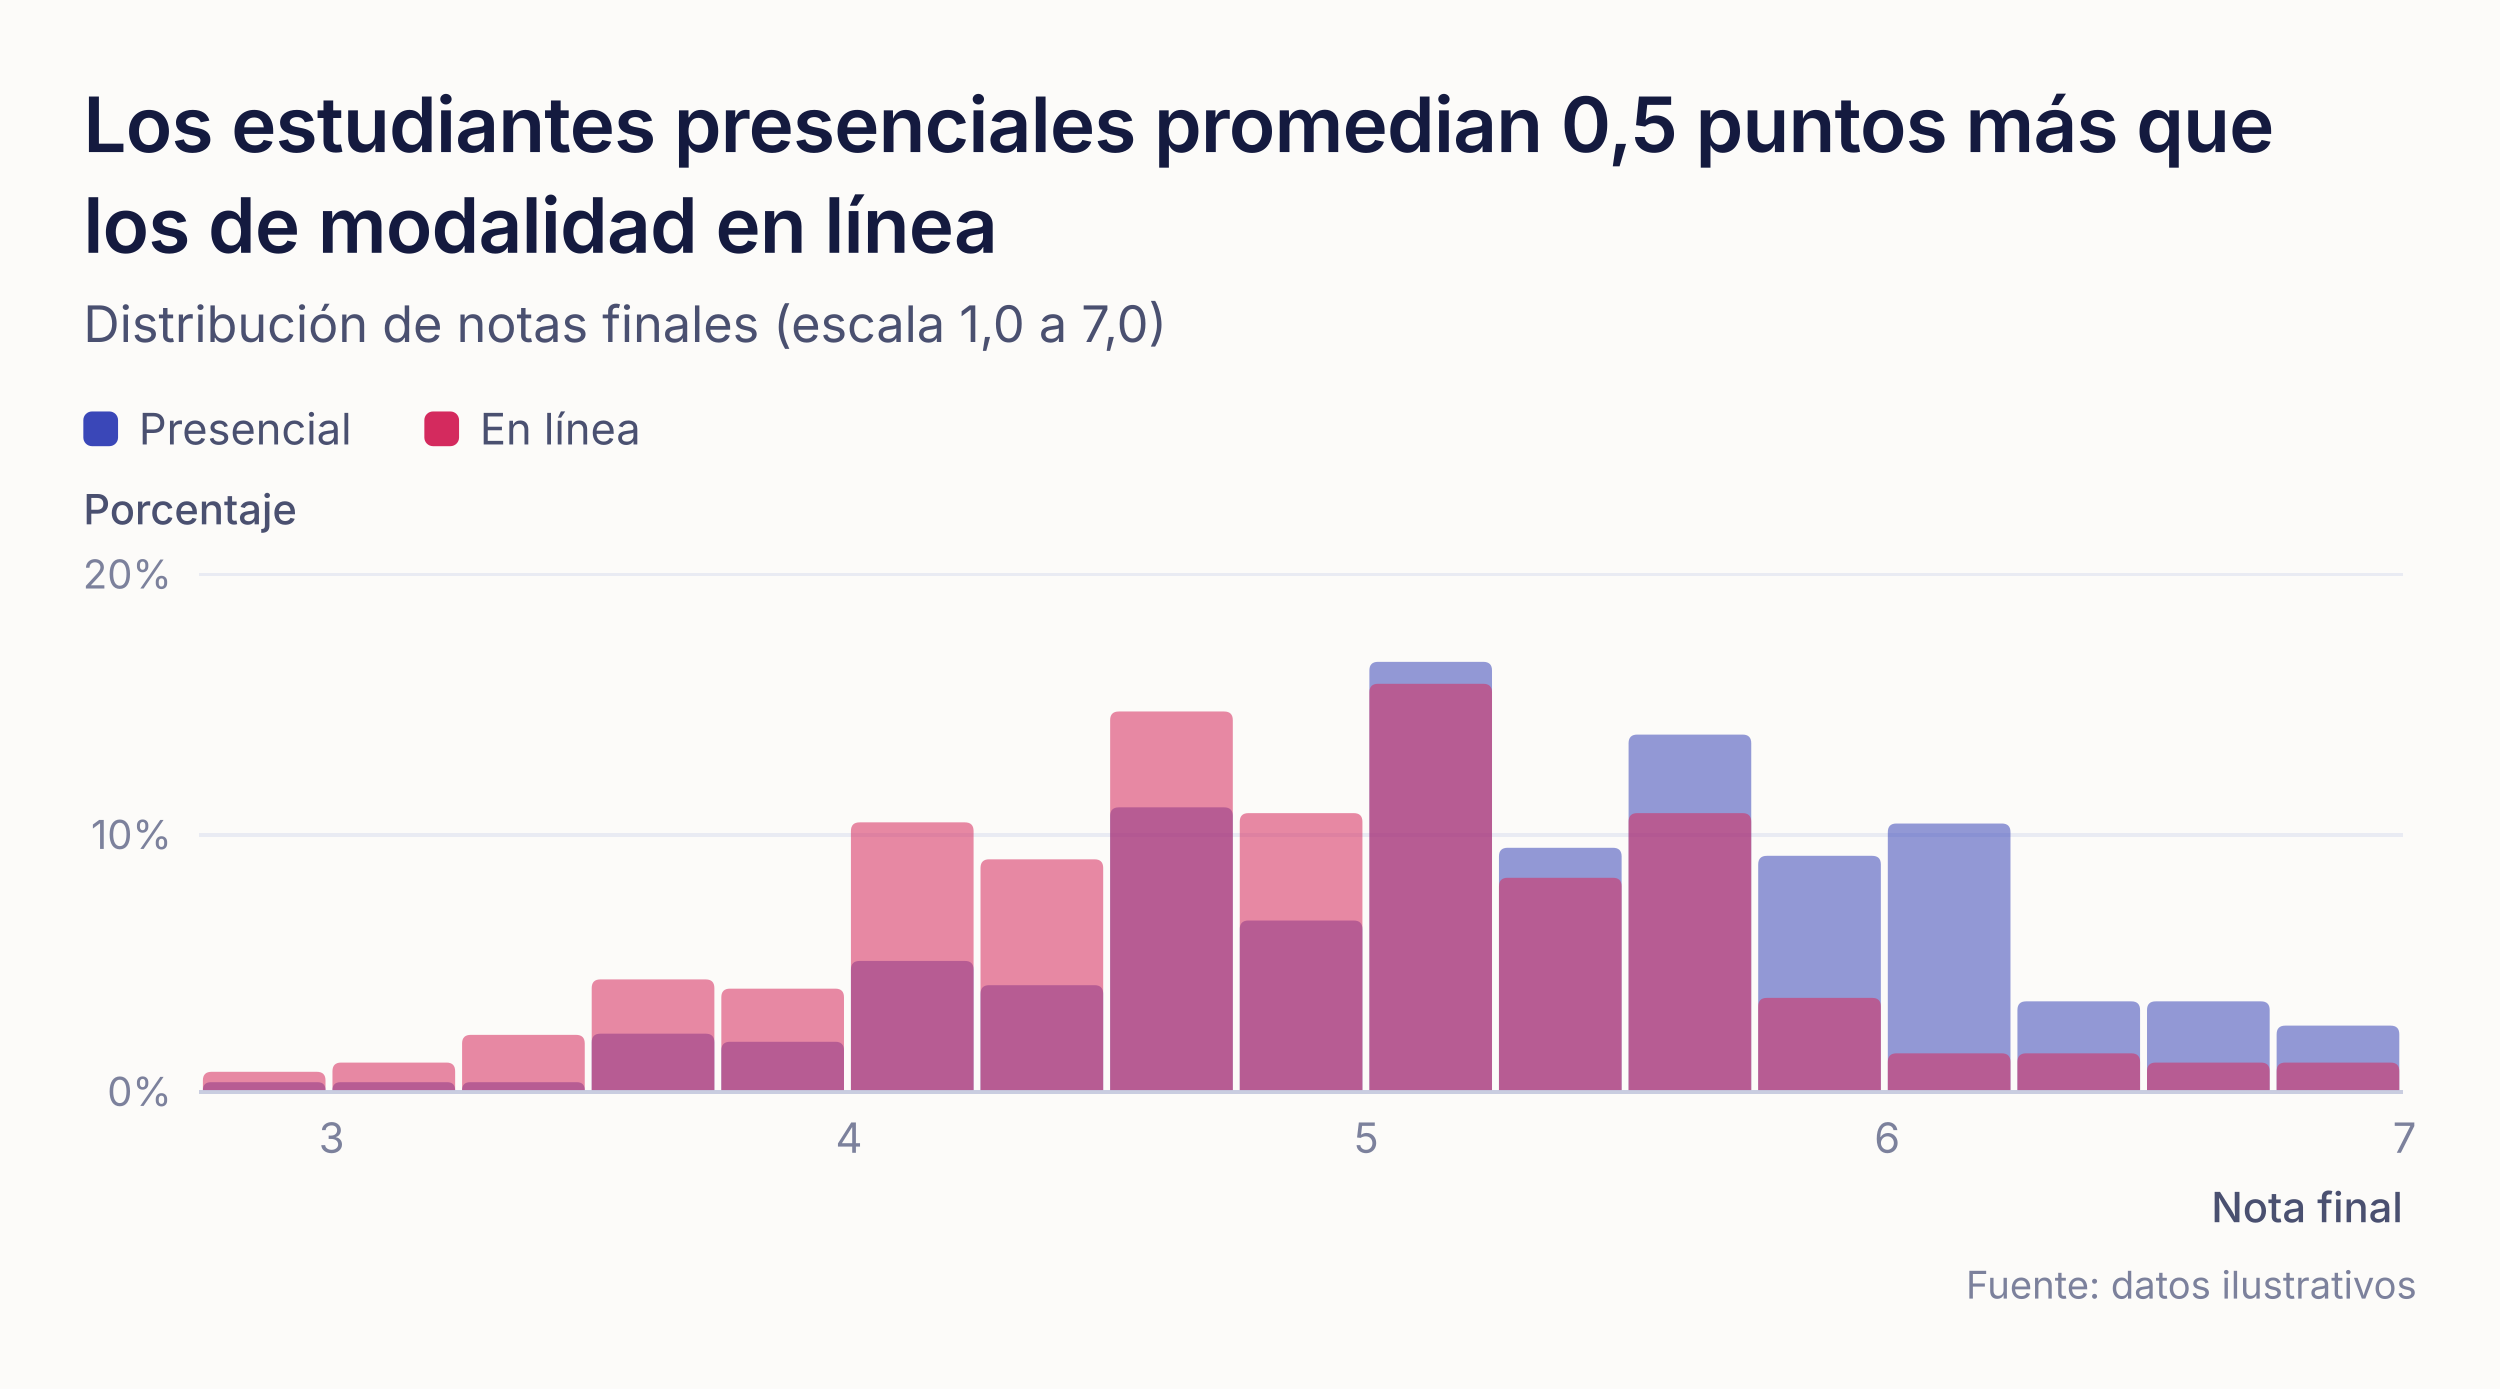
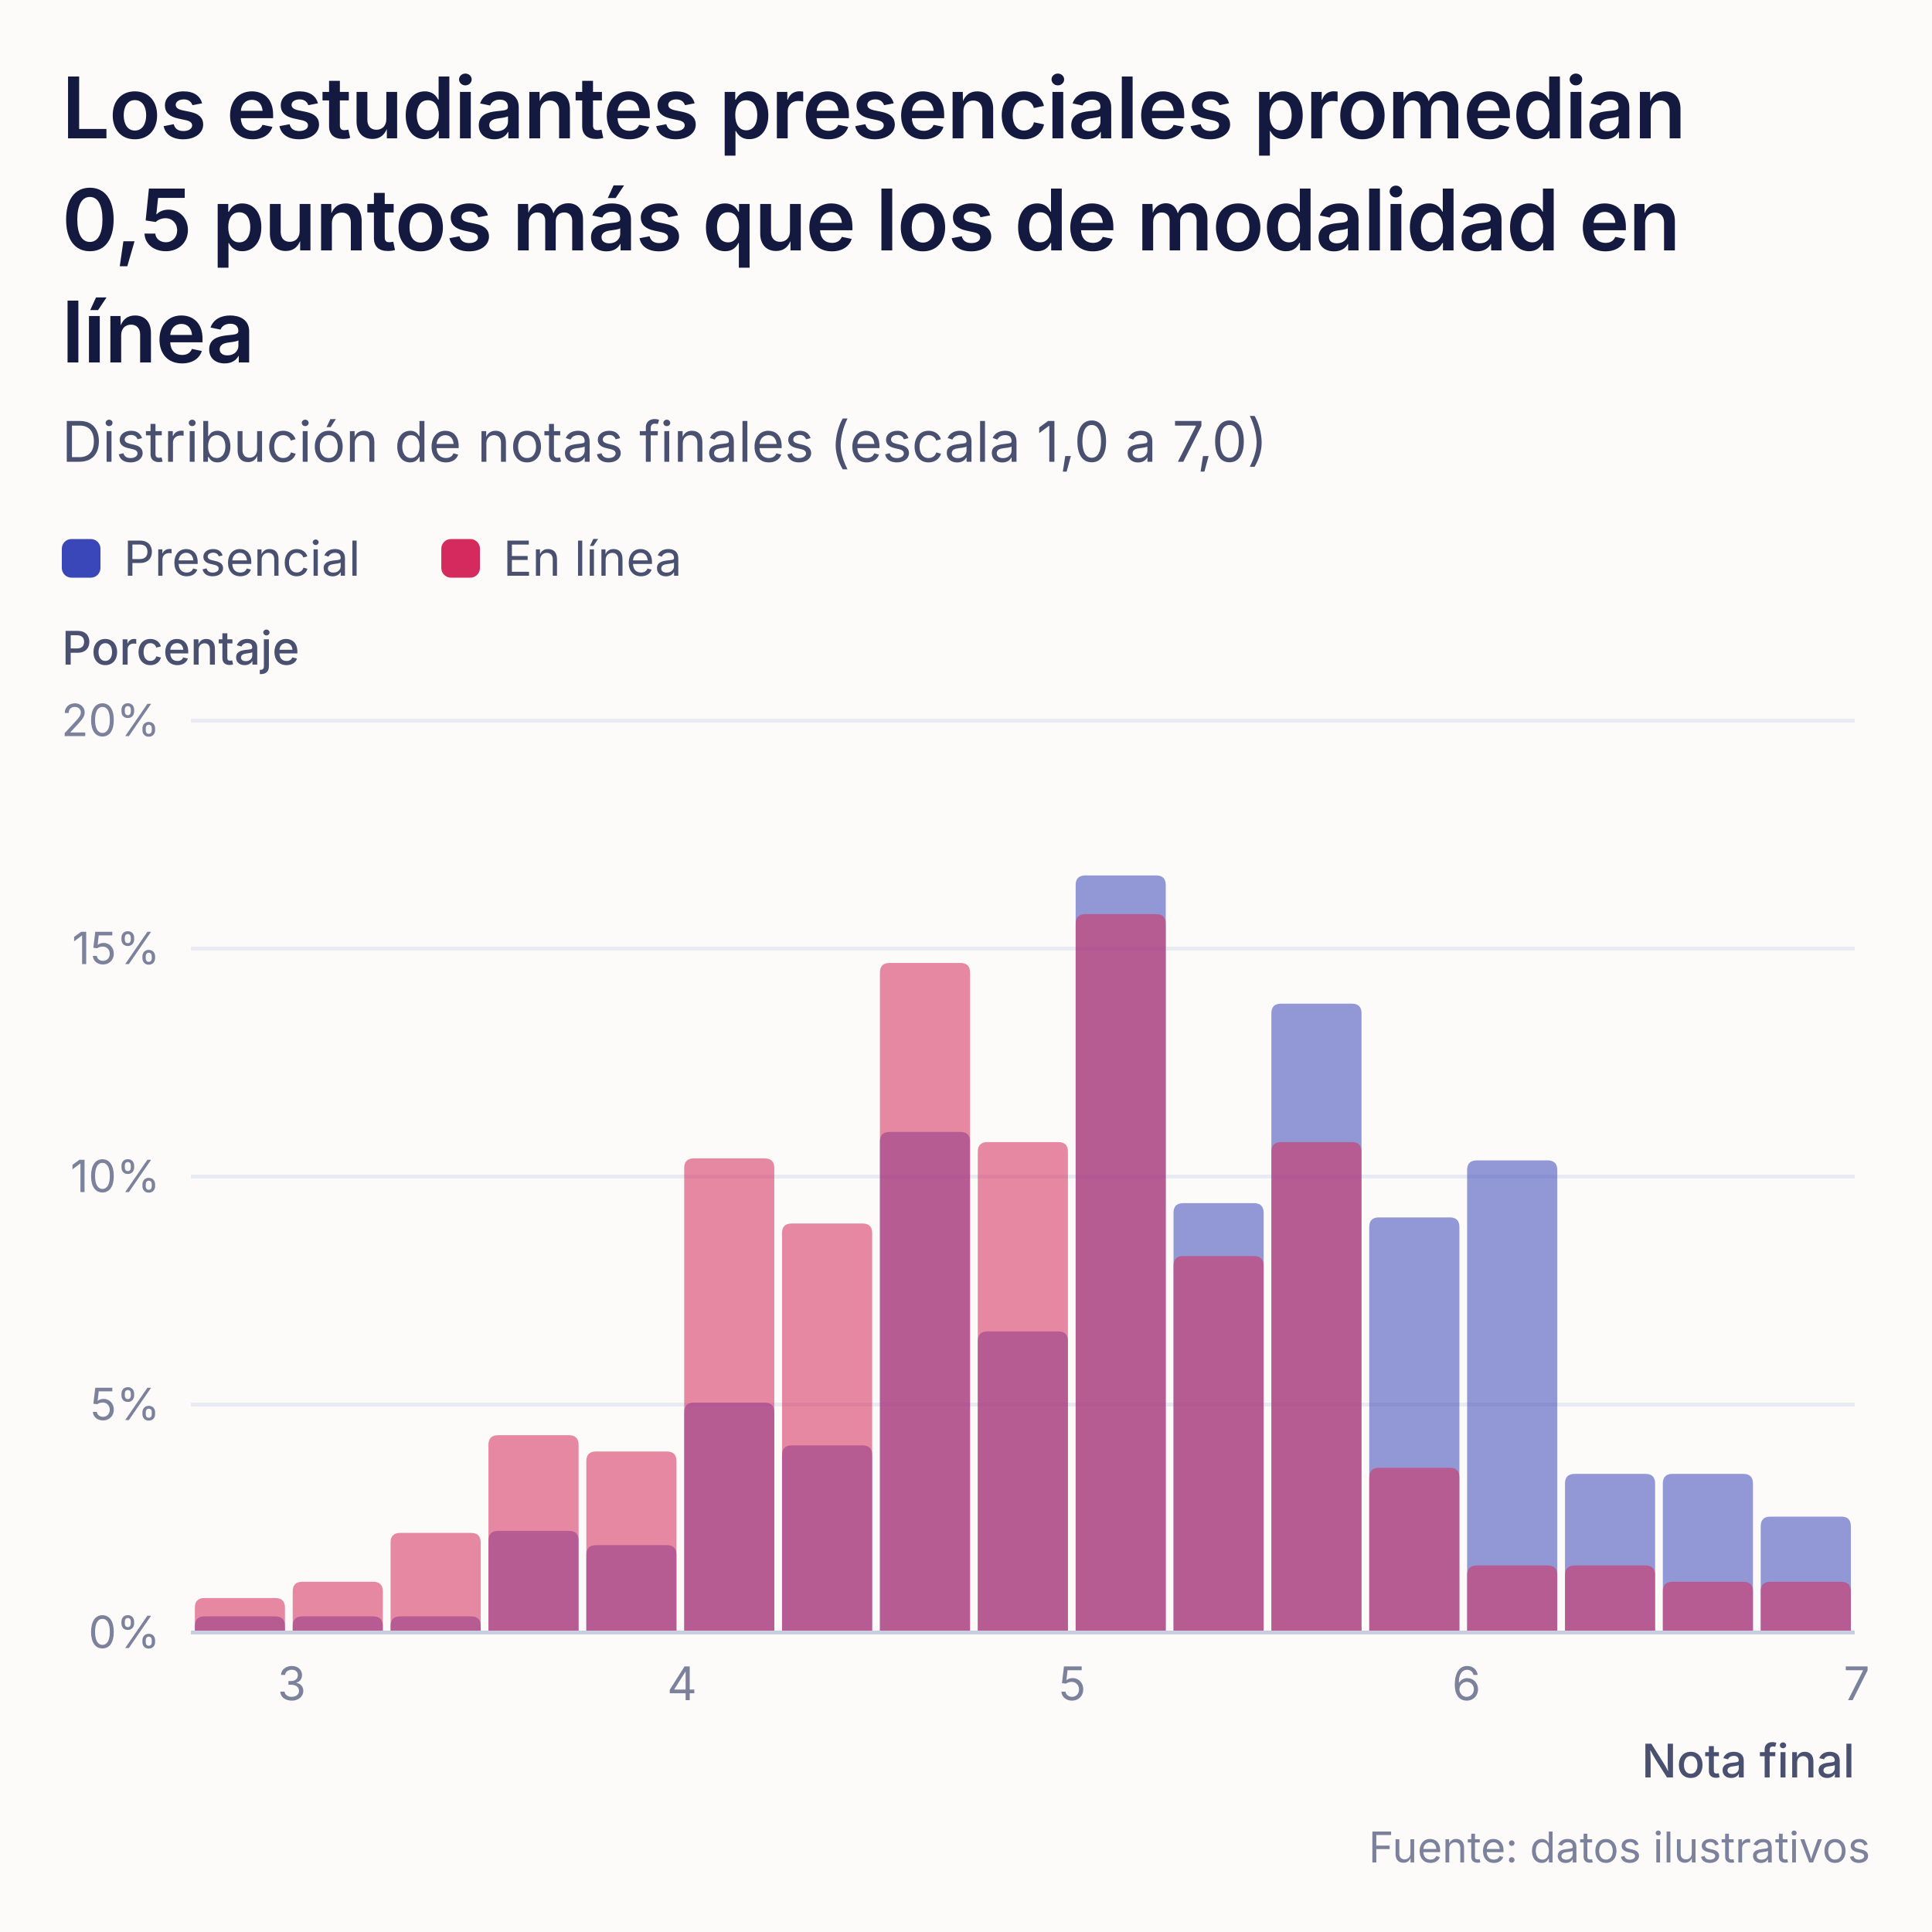
- <svg xmlns="http://www.w3.org/2000/svg" viewBox="0 0 720 400" width="720" height="400" role="img" aria-labelledby="pa9z10aj-t pa9z10aj-d" font-family="'Mozilla Text', 'Inter', system-ui, -apple-system, 'Segoe UI', Roboto, sans-serif" class="pa-chart" data-pa-type="hist" data-pa-mode="light" style="max-width:100%;height:auto;font-variant-numeric:lining-nums">
+ <svg xmlns="http://www.w3.org/2000/svg" viewBox="0 0 500 500" width="500" height="500" role="img" aria-labelledby="pa9z11tn-t pa9z11tn-d" font-family="'Mozilla Text', 'Inter', system-ui, -apple-system, 'Segoe UI', Roboto, sans-serif" class="pa-chart" data-pa-type="hist" data-pa-mode="light" style="display:block;width:100%;height:auto;max-width:100%;max-height:100%;font-variant-numeric:lining-nums">
  <style>.pa-m{transition:opacity .15s ease}.pa-focus .pa-m{opacity:.28}.pa-focus .pa-m.pa-on{opacity:1}</style>
-   <rect width="720" height="400" fill="#FCFBF9" />
+   <rect width="500" height="500" fill="#FCFBF9" />
  <g class="pa-header">
-     <text x="24" y="43.8" fill="#141A3F" font-size="22" font-weight="600" letter-spacing="-0.01em">Los estudiantes presenciales promedian 0,5 puntos más que</text>
-     <text x="24" y="72.8" fill="#141A3F" font-size="22" font-weight="600" letter-spacing="-0.01em">los de modalidad en línea</text>
-     <text x="24" y="98.5" fill="#4A5070" font-size="14.5">Distribución de notas finales (escala 1,0 a 7,0)</text>
+     <text x="16" y="35.8" fill="#141A3F" font-size="22" font-weight="600" letter-spacing="-0.01em">Los estudiantes presenciales promedian</text>
+     <text x="16" y="64.8" fill="#141A3F" font-size="22" font-weight="600" letter-spacing="-0.01em">0,5 puntos más que los de modalidad en</text>
+     <text x="16" y="93.8" fill="#141A3F" font-size="22" font-weight="600" letter-spacing="-0.01em">línea</text>
+     <text x="16" y="119.5" fill="#4A5070" font-size="14.5">Distribución de notas finales (escala 1,0 a 7,0)</text>
    <g class="pa-legend">
      <g class="pa-key" data-color="#3A47B8" style="cursor:pointer">
-         <rect x="21" y="114" width="88.21" height="19" rx="4" fill="transparent" />
-         <rect x="24" y="118.5" width="10" height="10" rx="2.5" fill="#3A47B8" />
-         <text x="40" y="128" fill="#4A5070" font-size="12.5">Presencial</text>
+         <rect x="13" y="135" width="88.21" height="19" rx="4" fill="transparent" />
+         <rect x="16" y="139.5" width="10" height="10" rx="2.5" fill="#3A47B8" />
+         <text x="32" y="149" fill="#4A5070" font-size="12.5">Presencial</text>
      </g>
      <g class="pa-key" data-color="#D42A5E" style="cursor:pointer">
-         <rect x="119.21" y="114" width="72.86" height="19" rx="4" fill="transparent" />
-         <rect x="122.21" y="118.5" width="10" height="10" rx="2.5" fill="#D42A5E" />
-         <text x="138.21" y="128" fill="#4A5070" font-size="12.5">En línea</text>
+         <rect x="111.21" y="135" width="72.86" height="19" rx="4" fill="transparent" />
+         <rect x="114.21" y="139.5" width="10" height="10" rx="2.5" fill="#D42A5E" />
+         <text x="130.21" y="149" fill="#4A5070" font-size="12.5">En línea</text>
      </g>
    </g>
  </g>
  <g class="pa-body">
-     <clipPath id="pa-clip-h9wq0np">
-       <rect x="57.43" y="163" width="634.57" height="151" />
+     <clipPath id="pa-clip-h9wpz5m">
+       <rect x="49.43" y="184" width="430.57" height="238" />
    </clipPath>
    <g class="pa-grid">
-       <line x1="57.43" x2="692" y1="314.5" y2="314.5" stroke="#C9CDE0" stroke-width="1" shape-rendering="crispEdges" />
-       <line x1="57.43" x2="692" y1="240.5" y2="240.5" stroke="#E9EBF3" stroke-width="1" shape-rendering="crispEdges" />
-       <line x1="57.43" x2="692" y1="165.5" y2="165.5" stroke="#E9EBF3" stroke-width="1" shape-rendering="crispEdges" />
+       <line x1="49.43" x2="480" y1="422.5" y2="422.5" stroke="#C9CDE0" stroke-width="1" shape-rendering="crispEdges" />
+       <line x1="49.43" x2="480" y1="363.5" y2="363.5" stroke="#E9EBF3" stroke-width="1" shape-rendering="crispEdges" />
+       <line x1="49.43" x2="480" y1="304.5" y2="304.5" stroke="#E9EBF3" stroke-width="1" shape-rendering="crispEdges" />
+       <line x1="49.43" x2="480" y1="245.5" y2="245.5" stroke="#E9EBF3" stroke-width="1" shape-rendering="crispEdges" />
+       <line x1="49.43" x2="480" y1="186.5" y2="186.5" stroke="#E9EBF3" stroke-width="1" shape-rendering="crispEdges" />
    </g>
-     <g clip-path="url(#pa-clip-h9wq0np)">
+     <g clip-path="url(#pa-clip-h9wpz5m)">
      <g>
        <g class="pa-m" data-tip="2,75 – 3 Presencial: 0,313% En línea: 0,714%">
-           <rect x="57.43" y="165" width="37.33" height="149" fill="transparent" />
-           <path d="M58.43,314V314Q58.43,311.67 60.75,311.67H91.43Q93.75,311.67 93.75,314V314Z" fill="#3A47B8" fill-opacity="0.55" />
-           <path d="M58.43,314V311.18Q58.43,308.68 60.93,308.68H91.25Q93.75,308.68 93.75,311.18V314Z" fill="#D42A5E" fill-opacity="0.55" />
+           <rect x="49.43" y="186" width="25.33" height="236" fill="transparent" />
+           <path d="M50.43,422V420.81Q50.43,418.31 52.93,418.31H71.25Q73.75,418.31 73.75,420.81V422Z" fill="#3A47B8" fill-opacity="0.55" />
+           <path d="M50.43,422V416.07Q50.43,413.57 52.93,413.57H71.25Q73.75,413.57 73.75,416.07V422Z" fill="#D42A5E" fill-opacity="0.55" />
        </g>
        <g class="pa-m" data-tip="3 – 3,25 Presencial: 0,313% En línea: 1,07%">
-           <rect x="94.75" y="165" width="37.33" height="149" fill="transparent" />
-           <path d="M95.75,314V314Q95.75,311.67 98.08,311.67H128.75Q131.08,311.67 131.08,314V314Z" fill="#3A47B8" fill-opacity="0.55" />
-           <path d="M95.75,314V308.52Q95.75,306.02 98.25,306.02H128.58Q131.08,306.02 131.08,308.52V314Z" fill="#D42A5E" fill-opacity="0.55" />
+           <rect x="74.75" y="186" width="25.33" height="236" fill="transparent" />
+           <path d="M75.75,422V420.81Q75.75,418.31 78.25,418.31H96.58Q99.08,418.31 99.08,420.81V422Z" fill="#3A47B8" fill-opacity="0.55" />
+           <path d="M75.75,422V411.86Q75.75,409.36 78.25,409.36H96.58Q99.08,409.36 99.08,411.86V422Z" fill="#D42A5E" fill-opacity="0.55" />
        </g>
        <g class="pa-m" data-tip="3,25 – 3,5 Presencial: 0,313% En línea: 2,14%">
-           <rect x="132.08" y="165" width="37.33" height="149" fill="transparent" />
-           <path d="M133.08,314V314Q133.08,311.67 135.41,311.67H166.08Q168.41,311.67 168.41,314V314Z" fill="#3A47B8" fill-opacity="0.55" />
-           <path d="M133.08,314V300.54Q133.08,298.04 135.58,298.04H165.91Q168.41,298.04 168.41,300.54V314Z" fill="#D42A5E" fill-opacity="0.55" />
+           <rect x="100.08" y="186" width="25.33" height="236" fill="transparent" />
+           <path d="M101.08,422V420.81Q101.08,418.31 103.58,418.31H121.91Q124.41,418.31 124.41,420.81V422Z" fill="#3A47B8" fill-opacity="0.55" />
+           <path d="M101.08,422V399.21Q101.08,396.71 103.58,396.71H121.91Q124.41,396.71 124.41,399.21V422Z" fill="#D42A5E" fill-opacity="0.55" />
        </g>
        <g class="pa-m" data-tip="3,5 – 3,75 Presencial: 2,19% En línea: 4,29%">
-           <rect x="169.41" y="165" width="37.33" height="149" fill="transparent" />
-           <path d="M170.41,314V300.2Q170.41,297.7 172.91,297.7H203.24Q205.74,297.7 205.74,300.2V314Z" fill="#3A47B8" fill-opacity="0.55" />
-           <path d="M170.41,314V284.57Q170.41,282.07 172.91,282.07H203.24Q205.74,282.07 205.74,284.57V314Z" fill="#D42A5E" fill-opacity="0.55" />
+           <rect x="125.41" y="186" width="25.33" height="236" fill="transparent" />
+           <path d="M126.41,422V398.69Q126.41,396.19 128.91,396.19H147.24Q149.74,396.19 149.74,398.69V422Z" fill="#3A47B8" fill-opacity="0.55" />
+           <path d="M126.41,422V373.93Q126.41,371.43 128.91,371.43H147.24Q149.74,371.43 149.74,373.93V422Z" fill="#D42A5E" fill-opacity="0.55" />
        </g>
        <g class="pa-m" data-tip="3,75 – 4 Presencial: 1,88% En línea: 3,93%">
-           <rect x="206.74" y="165" width="37.33" height="149" fill="transparent" />
-           <path d="M207.74,314V302.53Q207.74,300.03 210.24,300.03H240.57Q243.07,300.03 243.07,302.53V314Z" fill="#3A47B8" fill-opacity="0.55" />
-           <path d="M207.74,314V287.23Q207.74,284.73 210.24,284.73H240.57Q243.07,284.73 243.07,287.23V314Z" fill="#D42A5E" fill-opacity="0.55" />
+           <rect x="150.74" y="186" width="25.33" height="236" fill="transparent" />
+           <path d="M151.74,422V402.38Q151.74,399.88 154.24,399.88H172.57Q175.07,399.88 175.07,402.38V422Z" fill="#3A47B8" fill-opacity="0.55" />
+           <path d="M151.74,422V378.14Q151.74,375.64 154.24,375.64H172.57Q175.07,375.64 175.07,378.14V422Z" fill="#D42A5E" fill-opacity="0.55" />
        </g>
        <g class="pa-m" data-tip="4 – 4,25 Presencial: 5% En línea: 10,4%">
-           <rect x="244.07" y="165" width="37.33" height="149" fill="transparent" />
-           <path d="M245.07,314V279.25Q245.07,276.75 247.57,276.75H277.89Q280.39,276.75 280.39,279.25V314Z" fill="#3A47B8" fill-opacity="0.55" />
-           <path d="M245.07,314V239.34Q245.07,236.84 247.57,236.84H277.89Q280.39,236.84 280.39,239.34V314Z" fill="#D42A5E" fill-opacity="0.55" />
+           <rect x="176.07" y="186" width="25.33" height="236" fill="transparent" />
+           <path d="M177.07,422V365.5Q177.07,363 179.57,363H197.89Q200.39,363 200.39,365.5V422Z" fill="#3A47B8" fill-opacity="0.55" />
+           <path d="M177.07,422V302.29Q177.07,299.79 179.57,299.79H197.89Q200.39,299.79 200.39,302.29V422Z" fill="#D42A5E" fill-opacity="0.55" />
        </g>
        <g class="pa-m" data-tip="4,25 – 4,5 Presencial: 4,06% En línea: 8,93%">
-           <rect x="281.39" y="165" width="37.33" height="149" fill="transparent" />
-           <path d="M282.39,314V286.23Q282.39,283.73 284.89,283.73H315.22Q317.72,283.73 317.72,286.23V314Z" fill="#3A47B8" fill-opacity="0.55" />
-           <path d="M282.39,314V249.98Q282.39,247.48 284.89,247.48H315.22Q317.72,247.48 317.72,249.98V314Z" fill="#D42A5E" fill-opacity="0.55" />
+           <rect x="201.39" y="186" width="25.33" height="236" fill="transparent" />
+           <path d="M202.39,422V376.56Q202.39,374.06 204.89,374.06H223.22Q225.72,374.06 225.72,376.56V422Z" fill="#3A47B8" fill-opacity="0.55" />
+           <path d="M202.39,422V319.14Q202.39,316.64 204.89,316.64H223.22Q225.72,316.64 225.72,319.14V422Z" fill="#D42A5E" fill-opacity="0.55" />
        </g>
        <g class="pa-m" data-tip="4,5 – 4,75 Presencial: 10,9% En línea: 14,6%">
-           <rect x="318.72" y="165" width="37.33" height="149" fill="transparent" />
-           <path d="M319.72,314V235.02Q319.72,232.52 322.22,232.52H352.55Q355.05,232.52 355.05,235.02V314Z" fill="#3A47B8" fill-opacity="0.55" />
-           <path d="M319.72,314V207.41Q319.72,204.91 322.22,204.91H352.55Q355.05,204.91 355.05,207.41V314Z" fill="#D42A5E" fill-opacity="0.55" />
+           <rect x="226.72" y="186" width="25.33" height="236" fill="transparent" />
+           <path d="M227.72,422V295.44Q227.72,292.94 230.22,292.94H248.55Q251.05,292.94 251.05,295.44V422Z" fill="#3A47B8" fill-opacity="0.55" />
+           <path d="M227.72,422V251.71Q227.72,249.21 230.22,249.21H248.55Q251.05,249.21 251.05,251.71V422Z" fill="#D42A5E" fill-opacity="0.55" />
        </g>
        <g class="pa-m" data-tip="4,75 – 5 Presencial: 6,56% En línea: 10,7%">
-           <rect x="356.05" y="165" width="37.33" height="149" fill="transparent" />
-           <path d="M357.05,314V267.61Q357.05,265.11 359.55,265.11H389.88Q392.38,265.11 392.38,267.61V314Z" fill="#3A47B8" fill-opacity="0.55" />
-           <path d="M357.05,314V236.68Q357.05,234.18 359.55,234.18H389.88Q392.38,234.18 392.38,236.68V314Z" fill="#D42A5E" fill-opacity="0.55" />
+           <rect x="252.05" y="186" width="25.33" height="236" fill="transparent" />
+           <path d="M253.05,422V347.06Q253.05,344.56 255.55,344.56H273.88Q276.38,344.56 276.38,347.06V422Z" fill="#3A47B8" fill-opacity="0.55" />
+           <path d="M253.05,422V298.07Q253.05,295.57 255.55,295.57H273.88Q276.38,295.57 276.38,298.07V422Z" fill="#D42A5E" fill-opacity="0.55" />
        </g>
        <g class="pa-m" data-tip="5 – 5,25 Presencial: 16,6% En línea: 15,7%">
-           <rect x="393.38" y="165" width="37.33" height="149" fill="transparent" />
-           <path d="M394.38,314V193.11Q394.38,190.61 396.88,190.61H427.2Q429.7,190.61 429.7,193.11V314Z" fill="#3A47B8" fill-opacity="0.55" />
-           <path d="M394.38,314V199.43Q394.38,196.93 396.88,196.93H427.2Q429.7,196.93 429.7,199.43V314Z" fill="#D42A5E" fill-opacity="0.55" />
+           <rect x="277.38" y="186" width="25.33" height="236" fill="transparent" />
+           <path d="M278.38,422V229.06Q278.38,226.56 280.88,226.56H299.2Q301.7,226.56 301.7,229.06V422Z" fill="#3A47B8" fill-opacity="0.55" />
+           <path d="M278.38,422V239.07Q278.38,236.57 280.88,236.57H299.2Q301.7,236.57 301.7,239.07V422Z" fill="#D42A5E" fill-opacity="0.55" />
        </g>
        <g class="pa-m" data-tip="5,25 – 5,5 Presencial: 9,38% En línea: 8,21%">
-           <rect x="430.7" y="165" width="37.33" height="149" fill="transparent" />
-           <path d="M431.7,314V246.66Q431.7,244.16 434.2,244.16H464.53Q467.03,244.16 467.03,246.66V314Z" fill="#3A47B8" fill-opacity="0.55" />
-           <path d="M431.7,314V255.3Q431.7,252.8 434.2,252.8H464.53Q467.03,252.8 467.03,255.3V314Z" fill="#D42A5E" fill-opacity="0.55" />
+           <rect x="302.7" y="186" width="25.33" height="236" fill="transparent" />
+           <path d="M303.7,422V313.88Q303.7,311.38 306.2,311.38H324.53Q327.03,311.38 327.03,313.88V422Z" fill="#3A47B8" fill-opacity="0.55" />
+           <path d="M303.7,422V327.57Q303.7,325.07 306.2,325.07H324.53Q327.03,325.07 327.03,327.57V422Z" fill="#D42A5E" fill-opacity="0.55" />
        </g>
        <g class="pa-m" data-tip="5,5 – 5,75 Presencial: 13,8% En línea: 10,7%">
-           <rect x="468.03" y="165" width="37.33" height="149" fill="transparent" />
-           <path d="M469.03,314V214.06Q469.03,211.56 471.53,211.56H501.86Q504.36,211.56 504.36,214.06V314Z" fill="#3A47B8" fill-opacity="0.55" />
-           <path d="M469.03,314V236.68Q469.03,234.18 471.53,234.18H501.86Q504.36,234.18 504.36,236.68V314Z" fill="#D42A5E" fill-opacity="0.55" />
+           <rect x="328.03" y="186" width="25.33" height="236" fill="transparent" />
+           <path d="M329.03,422V262.25Q329.03,259.75 331.53,259.75H349.86Q352.36,259.75 352.36,262.25V422Z" fill="#3A47B8" fill-opacity="0.55" />
+           <path d="M329.03,422V298.07Q329.03,295.57 331.53,295.57H349.86Q352.36,295.57 352.36,298.07V422Z" fill="#D42A5E" fill-opacity="0.55" />
        </g>
        <g class="pa-m" data-tip="5,75 – 6 Presencial: 9,06% En línea: 3,57%">
-           <rect x="505.36" y="165" width="37.33" height="149" fill="transparent" />
-           <path d="M506.36,314V248.98Q506.36,246.48 508.86,246.48H539.19Q541.69,246.48 541.69,248.98V314Z" fill="#3A47B8" fill-opacity="0.55" />
-           <path d="M506.36,314V289.89Q506.36,287.39 508.86,287.39H539.19Q541.69,287.39 541.69,289.89V314Z" fill="#D42A5E" fill-opacity="0.55" />
+           <rect x="353.36" y="186" width="25.33" height="236" fill="transparent" />
+           <path d="M354.36,422V317.56Q354.36,315.06 356.86,315.06H375.19Q377.69,315.06 377.69,317.56V422Z" fill="#3A47B8" fill-opacity="0.55" />
+           <path d="M354.36,422V382.36Q354.36,379.86 356.86,379.86H375.19Q377.69,379.86 377.69,382.36V422Z" fill="#D42A5E" fill-opacity="0.55" />
        </g>
        <g class="pa-m" data-tip="6 – 6,25 Presencial: 10,3% En línea: 1,43%">
-           <rect x="542.69" y="165" width="37.33" height="149" fill="transparent" />
-           <path d="M543.69,314V239.67Q543.69,237.17 546.19,237.17H576.52Q579.02,237.17 579.02,239.67V314Z" fill="#3A47B8" fill-opacity="0.55" />
-           <path d="M543.69,314V305.86Q543.69,303.36 546.19,303.36H576.52Q579.02,303.36 579.02,305.86V314Z" fill="#D42A5E" fill-opacity="0.55" />
+           <rect x="378.69" y="186" width="25.33" height="236" fill="transparent" />
+           <path d="M379.69,422V302.81Q379.69,300.31 382.19,300.31H400.52Q403.02,300.31 403.02,302.81V422Z" fill="#3A47B8" fill-opacity="0.55" />
+           <path d="M379.69,422V407.64Q379.69,405.14 382.19,405.14H400.52Q403.02,405.14 403.02,407.64V422Z" fill="#D42A5E" fill-opacity="0.55" />
        </g>
        <g class="pa-m" data-tip="6,25 – 6,5 Presencial: 3,44% En línea: 1,43%">
-           <rect x="580.02" y="165" width="37.33" height="149" fill="transparent" />
-           <path d="M581.02,314V290.89Q581.02,288.39 583.52,288.39H613.84Q616.34,288.39 616.34,290.89V314Z" fill="#3A47B8" fill-opacity="0.55" />
-           <path d="M581.02,314V305.86Q581.02,303.36 583.52,303.36H613.84Q616.34,303.36 616.34,305.86V314Z" fill="#D42A5E" fill-opacity="0.55" />
+           <rect x="404.02" y="186" width="25.33" height="236" fill="transparent" />
+           <path d="M405.02,422V383.94Q405.02,381.44 407.52,381.44H425.84Q428.34,381.44 428.34,383.94V422Z" fill="#3A47B8" fill-opacity="0.55" />
+           <path d="M405.02,422V407.64Q405.02,405.14 407.52,405.14H425.84Q428.34,405.14 428.34,407.64V422Z" fill="#D42A5E" fill-opacity="0.55" />
        </g>
        <g class="pa-m" data-tip="6,5 – 6,75 Presencial: 3,44% En línea: 1,07%">
-           <rect x="617.34" y="165" width="37.33" height="149" fill="transparent" />
-           <path d="M618.34,314V290.89Q618.34,288.39 620.84,288.39H651.17Q653.67,288.39 653.67,290.89V314Z" fill="#3A47B8" fill-opacity="0.55" />
-           <path d="M618.34,314V308.52Q618.34,306.02 620.84,306.02H651.17Q653.67,306.02 653.67,308.52V314Z" fill="#D42A5E" fill-opacity="0.55" />
+           <rect x="429.34" y="186" width="25.33" height="236" fill="transparent" />
+           <path d="M430.34,422V383.94Q430.34,381.44 432.84,381.44H451.17Q453.67,381.44 453.67,383.94V422Z" fill="#3A47B8" fill-opacity="0.55" />
+           <path d="M430.34,422V411.86Q430.34,409.36 432.84,409.36H451.17Q453.67,409.36 453.67,411.86V422Z" fill="#D42A5E" fill-opacity="0.55" />
        </g>
        <g class="pa-m" data-tip="6,75 – 7 Presencial: 2,5% En línea: 1,07%">
-           <rect x="654.67" y="165" width="37.33" height="149" fill="transparent" />
-           <path d="M655.67,314V297.88Q655.67,295.38 658.17,295.38H688.5Q691,295.38 691,297.88V314Z" fill="#3A47B8" fill-opacity="0.55" />
-           <path d="M655.67,314V308.52Q655.67,306.02 658.17,306.02H688.5Q691,306.02 691,308.52V314Z" fill="#D42A5E" fill-opacity="0.55" />
+           <rect x="454.67" y="186" width="25.33" height="236" fill="transparent" />
+           <path d="M455.67,422V395Q455.67,392.5 458.17,392.5H476.5Q479,392.5 479,395V422Z" fill="#3A47B8" fill-opacity="0.55" />
+           <path d="M455.67,422V411.86Q455.67,409.36 458.17,409.36H476.5Q479,409.36 479,411.86V422Z" fill="#D42A5E" fill-opacity="0.55" />
        </g>
      </g>
    </g>
-     <line x1="57.43" x2="692" y1="314.5" y2="314.5" stroke="#C9CDE0" stroke-width="1" />
+     <line x1="49.43" x2="480" y1="422.5" y2="422.5" stroke="#C9CDE0" stroke-width="1" />
    <g class="pa-axis pa-axis-x">
      <g>
-         <text x="95.5" y="332" fill="#7C819C" font-size="12" text-anchor="middle">3</text>
-         <text x="244.5" y="332" fill="#7C819C" font-size="12" text-anchor="middle">4</text>
-         <text x="393.5" y="332" fill="#7C819C" font-size="12" text-anchor="middle">5</text>
-         <text x="543.5" y="332" fill="#7C819C" font-size="12" text-anchor="middle">6</text>
-         <text x="692.5" y="332" fill="#7C819C" font-size="12" text-anchor="middle">7</text>
+         <text x="75.5" y="440" fill="#7C819C" font-size="12" text-anchor="middle">3</text>
+         <text x="176.5" y="440" fill="#7C819C" font-size="12" text-anchor="middle">4</text>
+         <text x="277.5" y="440" fill="#7C819C" font-size="12" text-anchor="middle">5</text>
+         <text x="379.5" y="440" fill="#7C819C" font-size="12" text-anchor="middle">6</text>
+         <text x="480.5" y="440" fill="#7C819C" font-size="12" text-anchor="middle">7</text>
      </g>
    </g>
    <g class="pa-axis pa-axis-y">
-       <text x="49.43" y="318.5" fill="#7C819C" font-size="11.5" text-anchor="end">0%</text>
-       <text x="49.43" y="244.5" fill="#7C819C" font-size="11.5" text-anchor="end">10%</text>
-       <text x="49.43" y="169.5" fill="#7C819C" font-size="11.5" text-anchor="end">20%</text>
+       <text x="41.43" y="426.5" fill="#7C819C" font-size="11.5" text-anchor="end">0%</text>
+       <text x="41.43" y="367.5" fill="#7C819C" font-size="11.5" text-anchor="end">5%</text>
+       <text x="41.43" y="308.5" fill="#7C819C" font-size="11.5" text-anchor="end">10%</text>
+       <text x="41.43" y="249.5" fill="#7C819C" font-size="11.5" text-anchor="end">15%</text>
+       <text x="41.43" y="190.5" fill="#7C819C" font-size="11.5" text-anchor="end">20%</text>
    </g>
-     <text x="24" y="151" fill="#4A5070" font-size="12" font-weight="500">Porcentaje</text>
-     <text x="692" y="352" fill="#4A5070" font-size="12" font-weight="500" text-anchor="end">Nota final</text>
+     <text x="16" y="172" fill="#4A5070" font-size="12" font-weight="500">Porcentaje</text>
+     <text x="480" y="460" fill="#4A5070" font-size="12" font-weight="500" text-anchor="end">Nota final</text>
  </g>
-   <text x="696" y="374" fill="#7C819C" font-size="11" text-anchor="end">Fuente: datos ilustrativos</text>
+   <text x="484" y="482" fill="#7C819C" font-size="11" text-anchor="end">Fuente: datos ilustrativos</text>
</svg>
